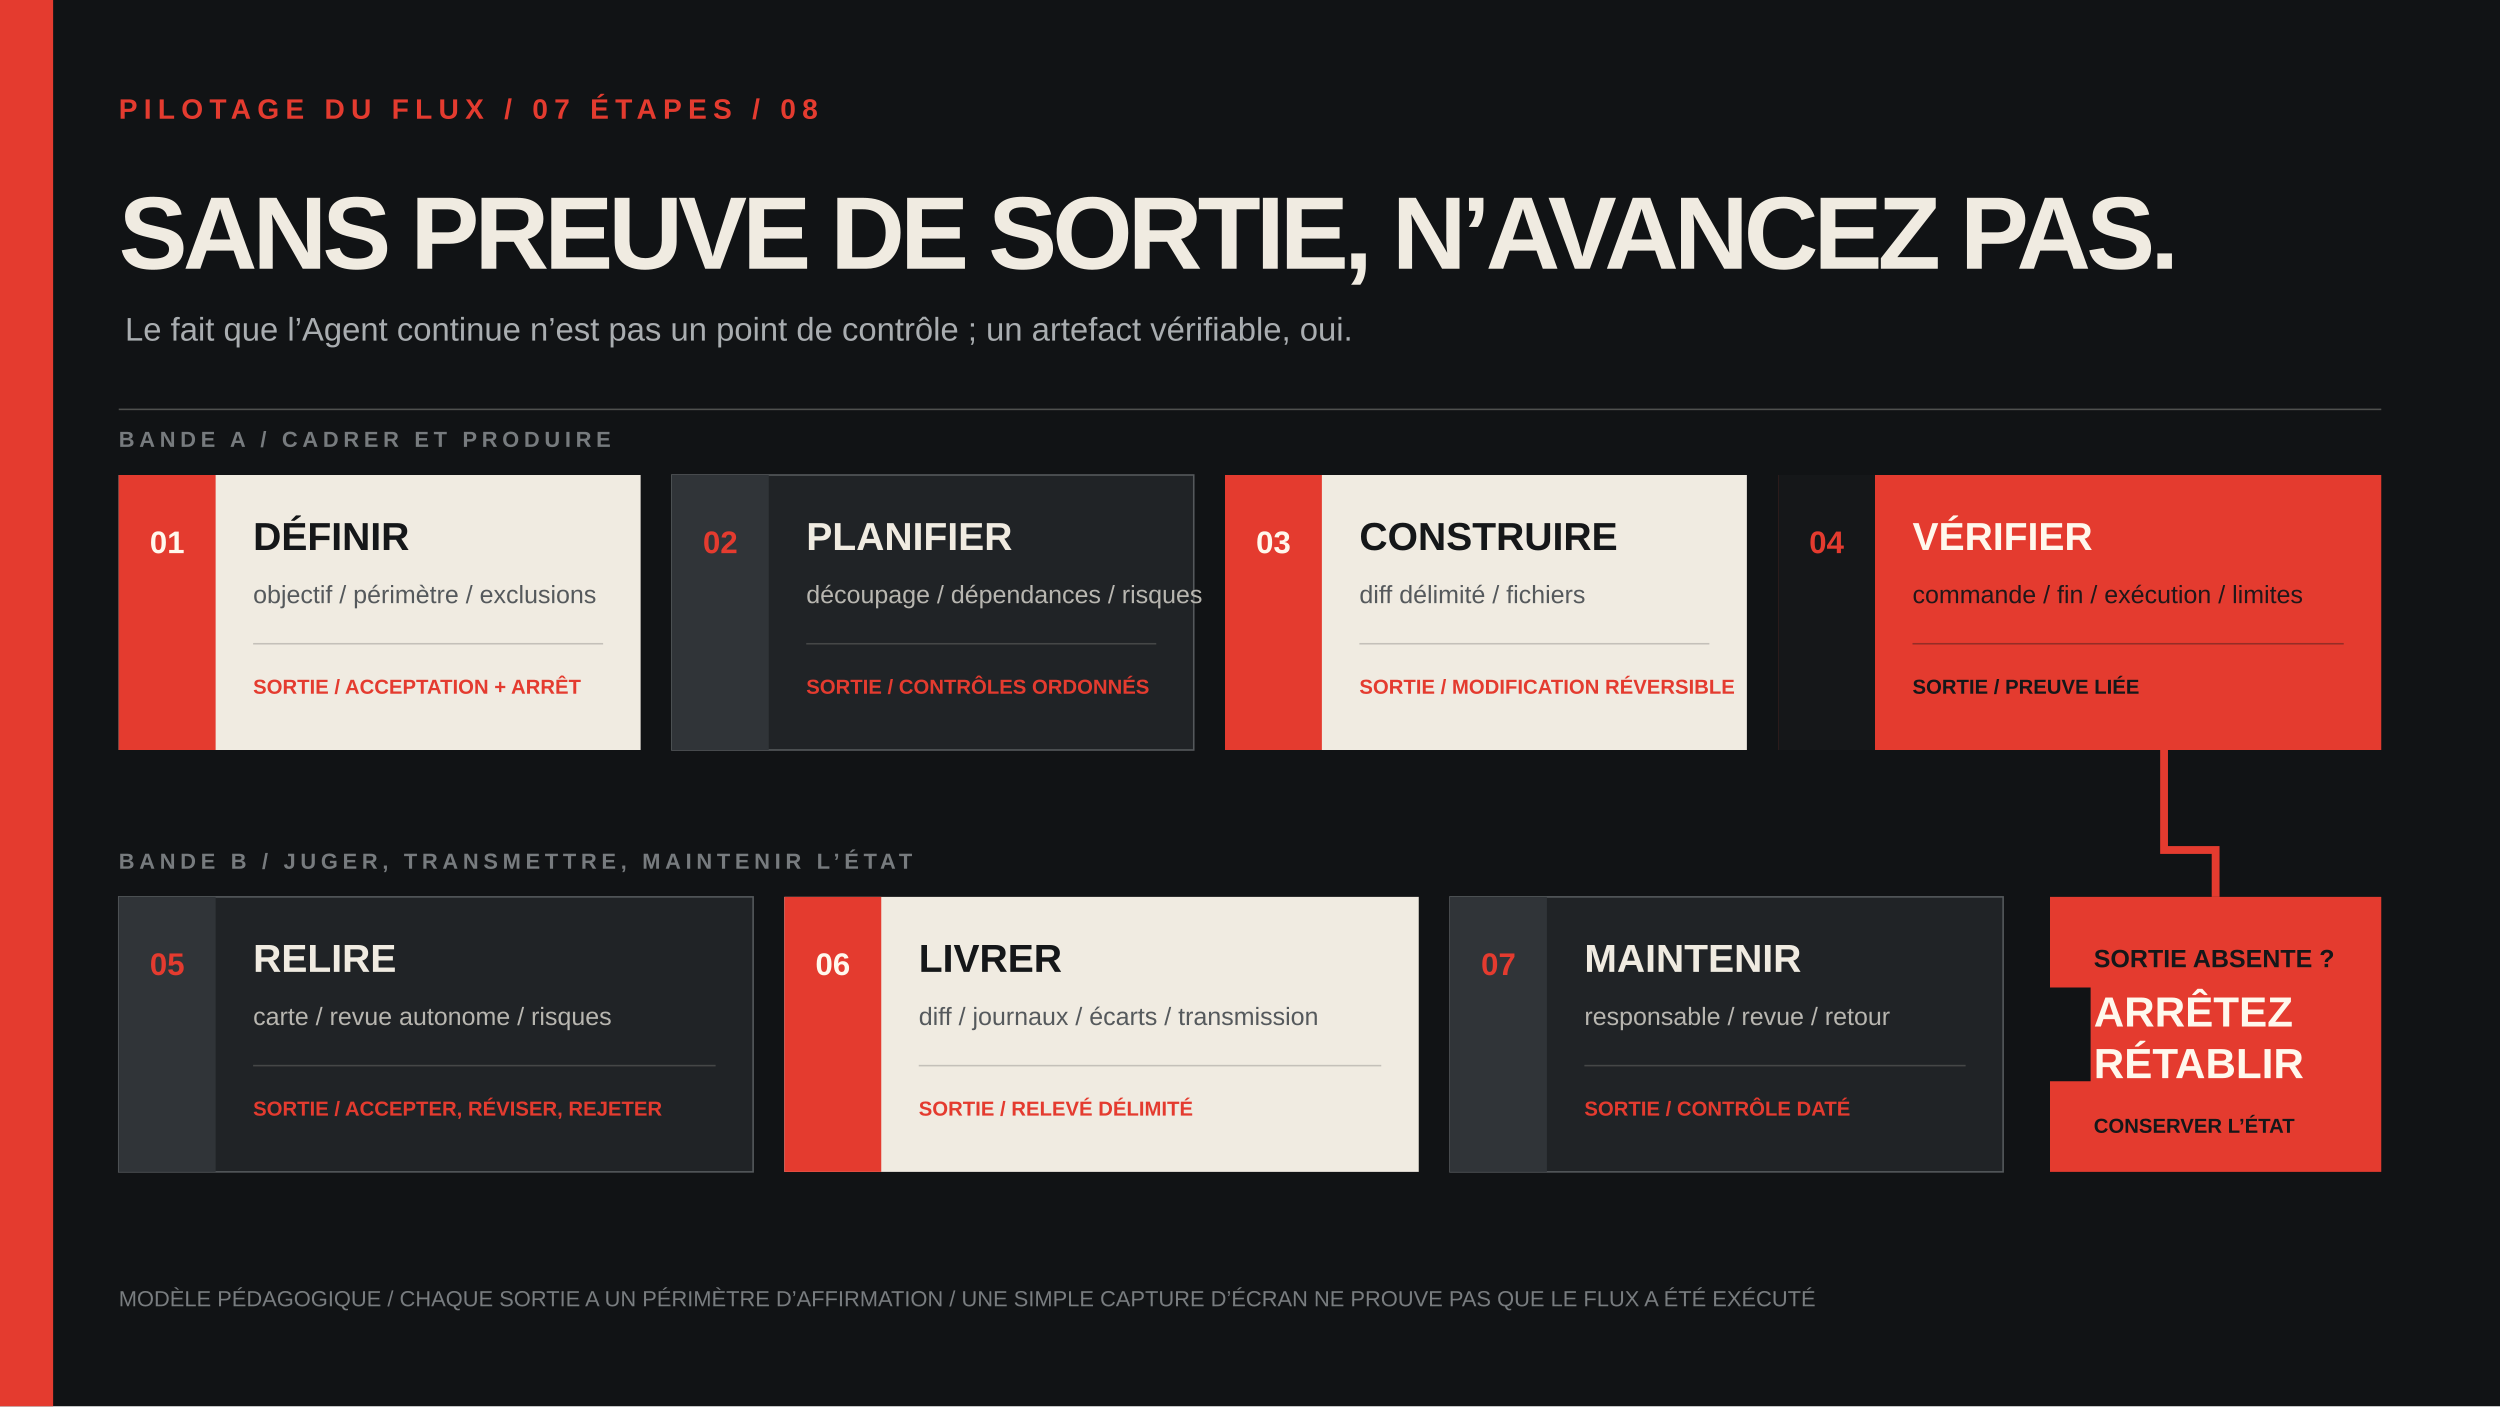
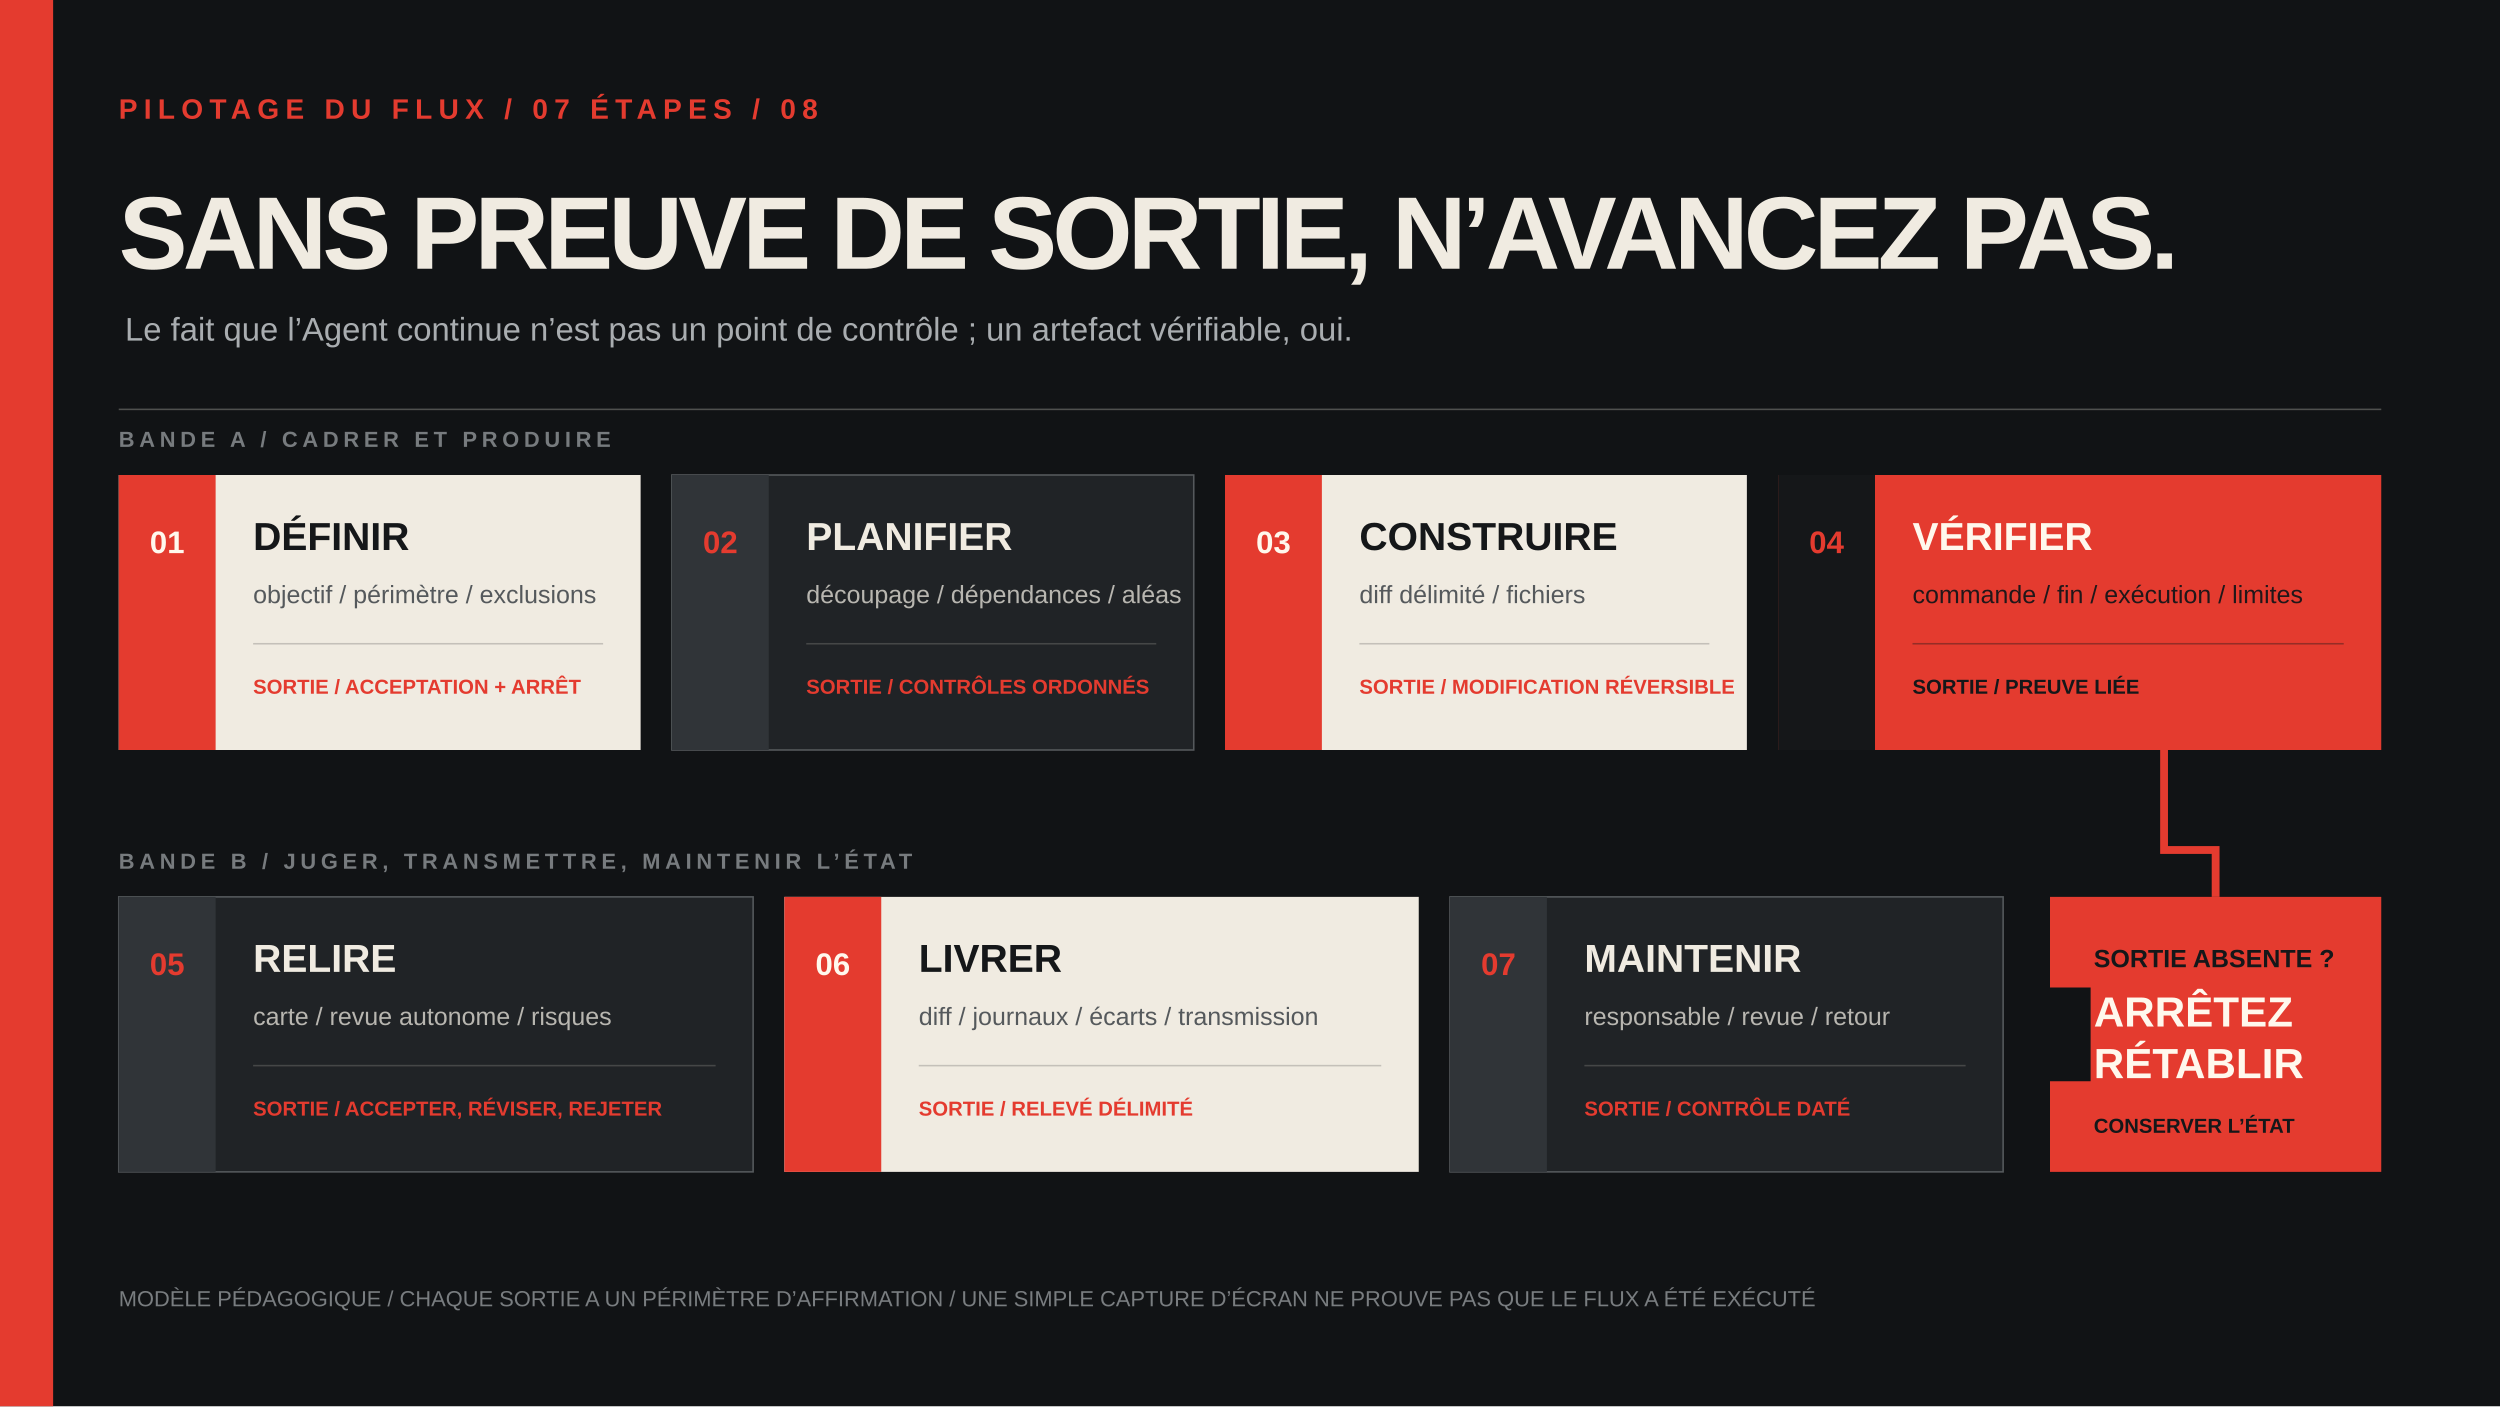
<svg xmlns="http://www.w3.org/2000/svg" viewBox="0 0 1600 900" role="img" aria-labelledby="title desc">
  <rect width="1600" height="900" fill="#111315" />
  <rect x="0" y="0" width="34" height="900" fill="#e43b2f" />
  <g font-family="Arial, Helvetica, sans-serif">
    <text x="76" y="76" fill="#e43b2f" font-size="18" font-weight="700" letter-spacing="4">PILOTAGE DU FLUX / 07 ÉTAPES / 08</text>
    <text x="76" y="172" fill="#f0ebe1" font-size="66" font-weight="800" letter-spacing="-3">SANS PREUVE DE SORTIE, N’AVANCEZ PAS.</text>
    <text x="80" y="218" fill="#a9adb0" font-size="21">Le fait que l’Agent continue n’est pas un point de contrôle ; un artefact vérifiable, oui.</text>
    <path d="M76 262H1524" stroke="#f0ebe1" stroke-opacity=".28" />
    <g transform="translate(76 304)">
      <text x="0" y="-18" fill="#777b7e" font-size="14" font-weight="700" letter-spacing="3">BANDE A / CADRER ET PRODUIRE</text>
      <g>
        <rect width="334" height="176" fill="#f0ebe1" />
        <rect width="62" height="176" fill="#e43b2f" />
        <text x="31" y="50" text-anchor="middle" fill="#fff8ed" font-size="20" font-weight="800">01</text>
        <text x="86" y="48" fill="#151719" font-size="25" font-weight="800">DÉFINIR</text>
        <text x="86" y="82" fill="#55595c" font-size="16">objectif / périmètre / exclusions</text>
        <path d="M86 108H310" stroke="#151719" stroke-opacity=".2" />
        <text x="86" y="140" fill="#e43b2f" font-size="13" font-weight="700">SORTIE / ACCEPTATION + ARRÊT</text>
      </g>
      <g transform="translate(354)">
        <rect width="334" height="176" fill="#202326" stroke="#55595c" />
        <rect width="62" height="176" fill="#303438" />
        <text x="31" y="50" text-anchor="middle" fill="#e43b2f" font-size="20" font-weight="800">02</text>
        <text x="86" y="48" fill="#f0ebe1" font-size="25" font-weight="800">PLANIFIER</text>
-         <text x="86" y="82" fill="#b8b6b0" font-size="16">découpage / dépendances / risques</text>
+         <text x="86" y="82" fill="#b8b6b0" font-size="16">découpage / dépendances / aléas</text>
        <path d="M86 108H310" stroke="#f0ebe1" stroke-opacity=".18" />
        <text x="86" y="140" fill="#e43b2f" font-size="13" font-weight="700">SORTIE / CONTRÔLES ORDONNÉS</text>
      </g>
      <g transform="translate(708)">
        <rect width="334" height="176" fill="#f0ebe1" />
        <rect width="62" height="176" fill="#e43b2f" />
        <text x="31" y="50" text-anchor="middle" fill="#fff8ed" font-size="20" font-weight="800">03</text>
        <text x="86" y="48" fill="#151719" font-size="25" font-weight="800">CONSTRUIRE</text>
        <text x="86" y="82" fill="#55595c" font-size="16">diff délimité / fichiers</text>
        <path d="M86 108H310" stroke="#151719" stroke-opacity=".2" />
        <text x="86" y="140" fill="#e43b2f" font-size="13" font-weight="700">SORTIE / MODIFICATION RÉVERSIBLE</text>
      </g>
      <g transform="translate(1062)">
        <rect width="386" height="176" fill="#e43b2f" />
        <rect width="62" height="176" fill="#151719" />
        <text x="31" y="50" text-anchor="middle" fill="#e43b2f" font-size="20" font-weight="800">04</text>
        <text x="86" y="48" fill="#fff8ed" font-size="25" font-weight="800">VÉRIFIER</text>
        <text x="86" y="82" fill="#211719" font-size="16">commande / fin / exécution / limites</text>
        <path d="M86 108H362" stroke="#151719" stroke-opacity=".38" />
        <text x="86" y="140" fill="#151719" font-size="13" font-weight="800">SORTIE / PREUVE LIÉE</text>
      </g>
    </g>
    <g transform="translate(76 574)">
      <text x="0" y="-18" fill="#777b7e" font-size="14" font-weight="700" letter-spacing="3">BANDE B / JUGER, TRANSMETTRE, MAINTENIR L’ÉTAT</text>
      <g>
        <rect width="406" height="176" fill="#202326" stroke="#55595c" />
        <rect width="62" height="176" fill="#303438" />
        <text x="31" y="50" text-anchor="middle" fill="#e43b2f" font-size="20" font-weight="800">05</text>
        <text x="86" y="48" fill="#f0ebe1" font-size="25" font-weight="800">RELIRE</text>
        <text x="86" y="82" fill="#b8b6b0" font-size="16">carte / revue autonome / risques</text>
        <path d="M86 108H382" stroke="#f0ebe1" stroke-opacity=".18" />
        <text x="86" y="140" fill="#e43b2f" font-size="13" font-weight="700">SORTIE / ACCEPTER, RÉVISER, REJETER</text>
      </g>
      <g transform="translate(426)">
        <rect width="406" height="176" fill="#f0ebe1" />
        <rect width="62" height="176" fill="#e43b2f" />
        <text x="31" y="50" text-anchor="middle" fill="#fff8ed" font-size="20" font-weight="800">06</text>
        <text x="86" y="48" fill="#151719" font-size="25" font-weight="800">LIVRER</text>
        <text x="86" y="82" fill="#55595c" font-size="16">diff / journaux / écarts / transmission</text>
        <path d="M86 108H382" stroke="#151719" stroke-opacity=".2" />
        <text x="86" y="140" fill="#e43b2f" font-size="13" font-weight="700">SORTIE / RELEVÉ DÉLIMITÉ</text>
      </g>
      <g transform="translate(852)">
        <rect width="354" height="176" fill="#202326" stroke="#55595c" />
        <rect width="62" height="176" fill="#303438" />
        <text x="31" y="50" text-anchor="middle" fill="#e43b2f" font-size="20" font-weight="800">07</text>
        <text x="86" y="48" fill="#f0ebe1" font-size="25" font-weight="800">MAINTENIR</text>
        <text x="86" y="82" fill="#b8b6b0" font-size="16">responsable / revue / retour</text>
        <path d="M86 108H330" stroke="#f0ebe1" stroke-opacity=".18" />
        <text x="86" y="140" fill="#e43b2f" font-size="13" font-weight="700">SORTIE / CONTRÔLE DATÉ</text>
      </g>
      <g transform="translate(1236)">
        <path d="M0 0H212V176H0V118H26V58H0Z" fill="#e43b2f" />
        <text x="28" y="45" fill="#151719" font-size="16" font-weight="800">SORTIE ABSENTE ?</text>
        <text x="28" y="83" fill="#fff8ed" font-size="27" font-weight="800">ARRÊTEZ</text>
        <text x="28" y="116" fill="#fff8ed" font-size="27" font-weight="800">RÉTABLIR</text>
        <text x="28" y="151" fill="#151719" font-size="13" font-weight="700">CONSERVER L’ÉTAT</text>
      </g>
    </g>
    <path d="M1385 480V544H1418V574" fill="none" stroke="#e43b2f" stroke-width="5" />
    <text x="76" y="836" fill="#797d80" font-size="14">MODÈLE PÉDAGOGIQUE / CHAQUE SORTIE A UN PÉRIMÈTRE D’AFFIRMATION / UNE SIMPLE CAPTURE D’ÉCRAN NE PROUVE PAS QUE LE FLUX A ÉTÉ EXÉCUTÉ</text>
  </g>
</svg>
